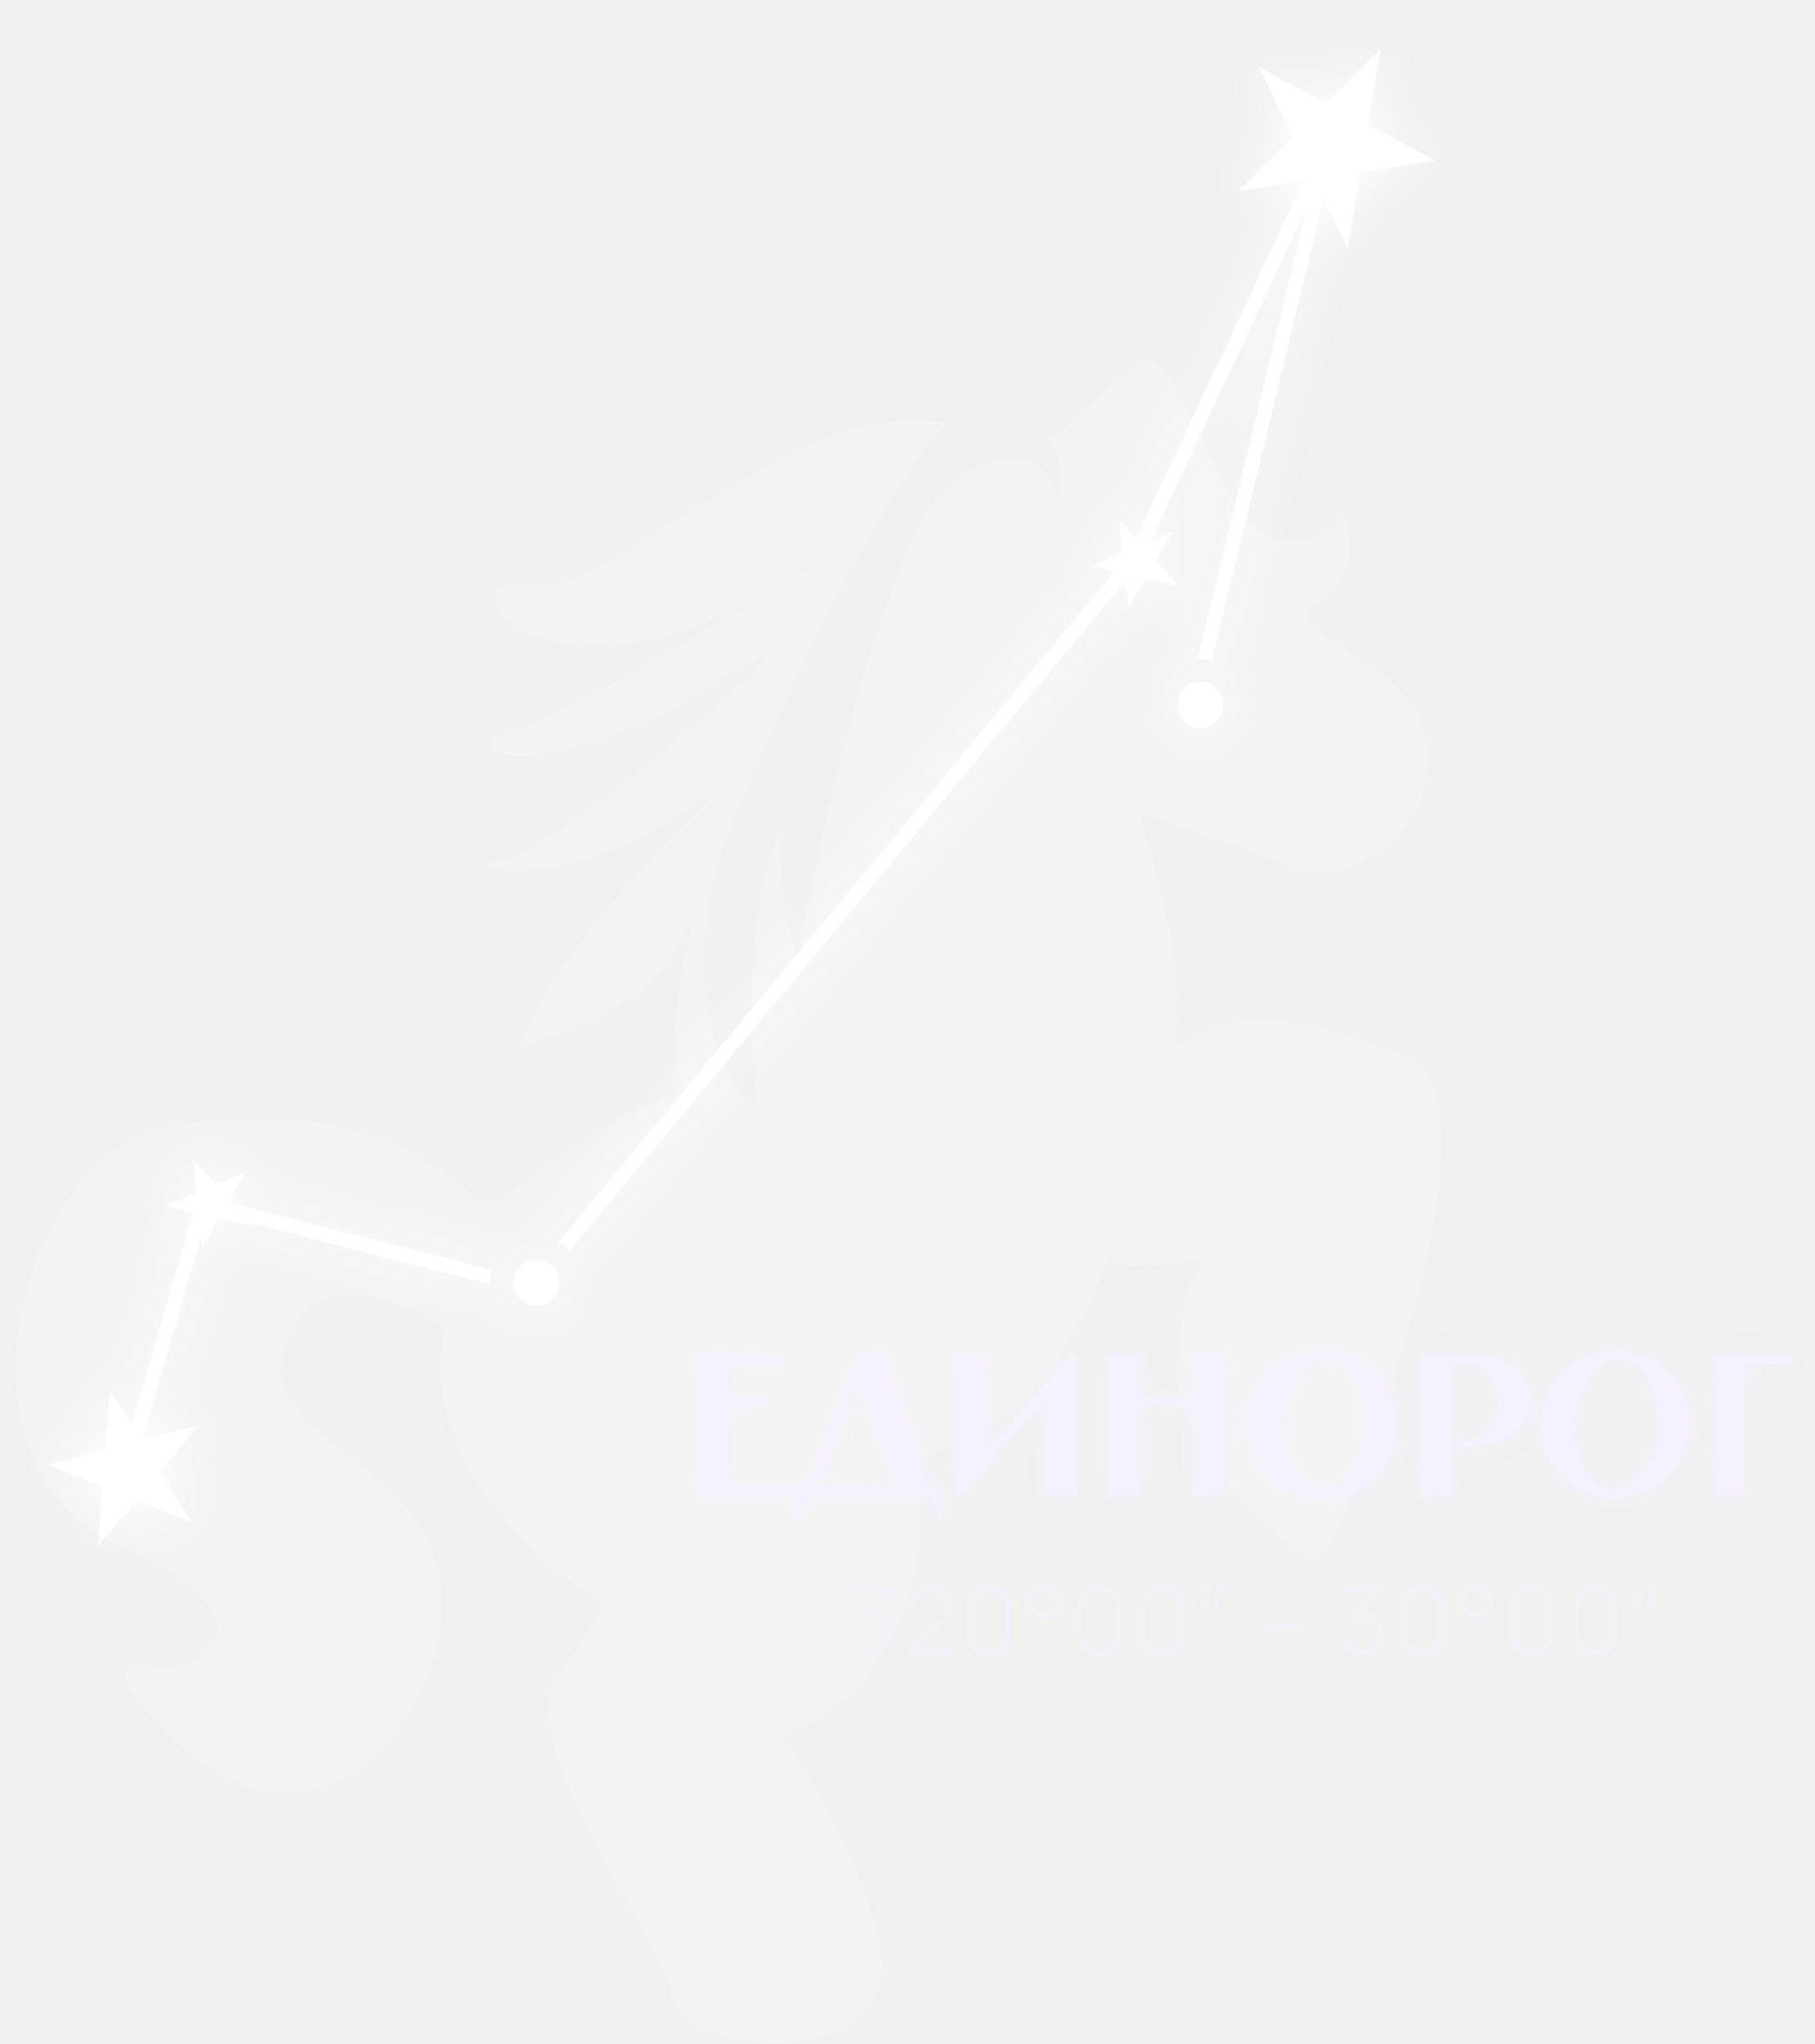
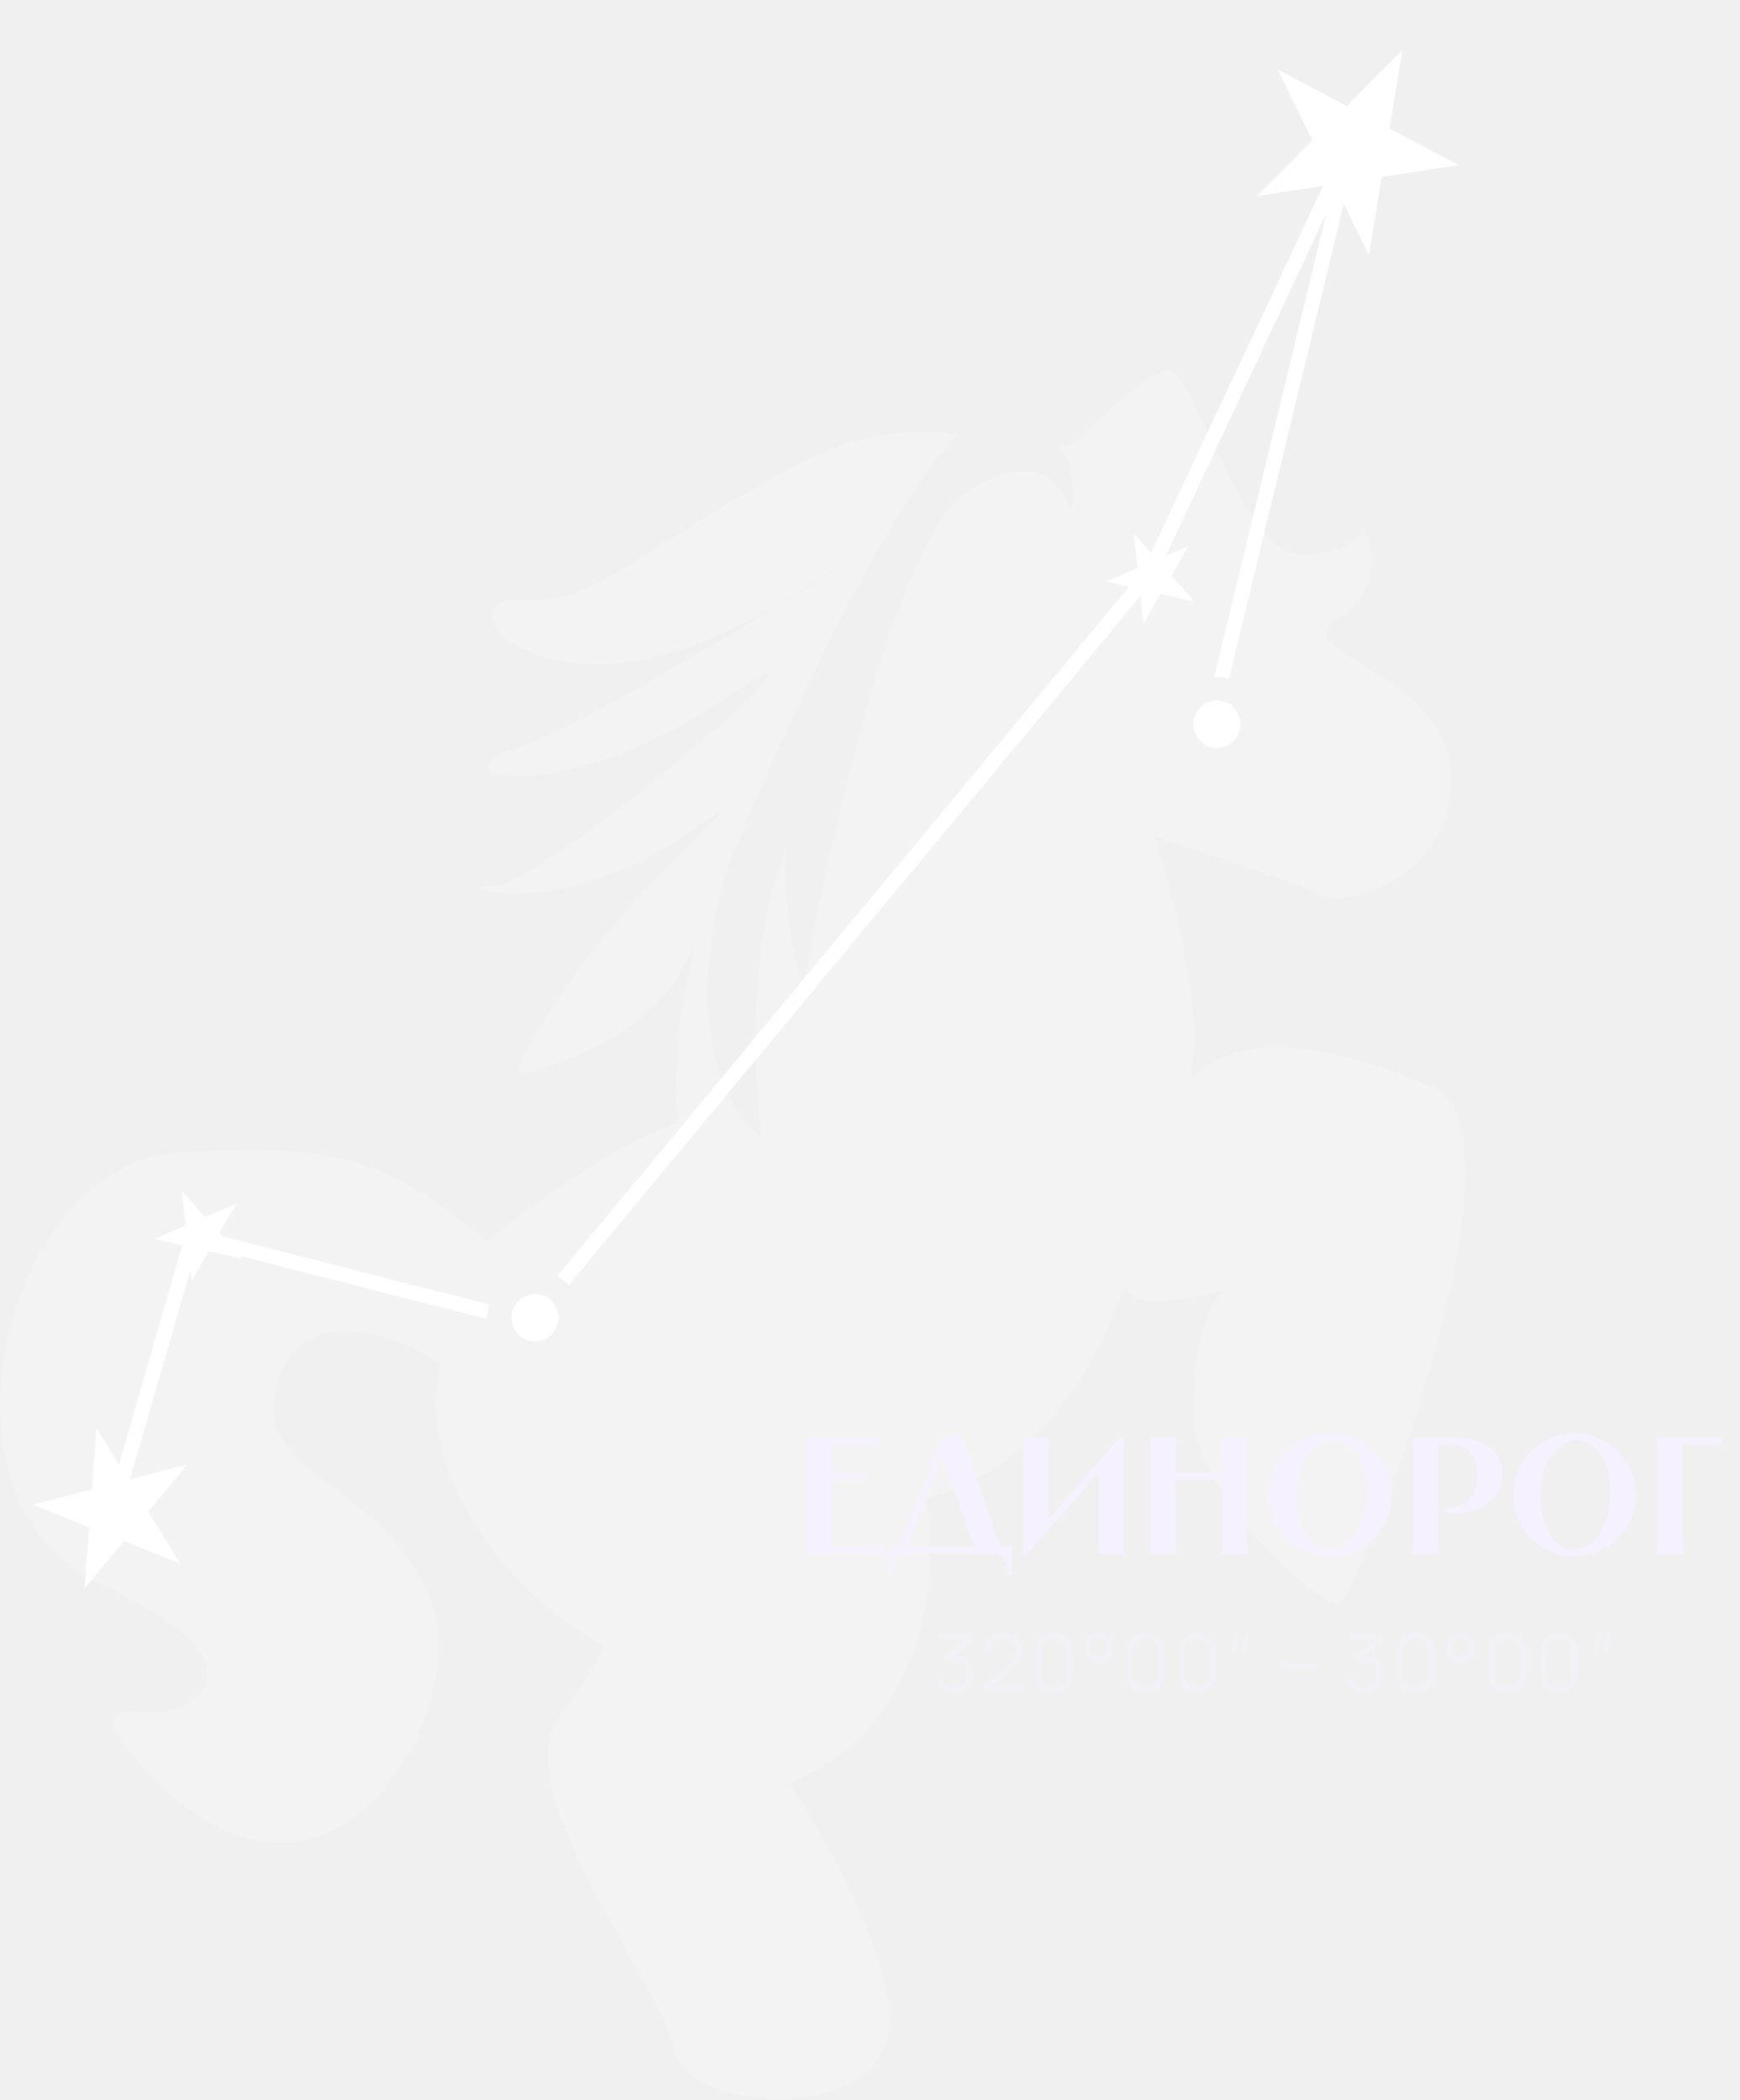
- <svg xmlns="http://www.w3.org/2000/svg" width="380" height="428" viewBox="0 0 380 428" fill="none">
-   <path opacity="0.2" d="M241.531 75.5C246.531 75.5 256.531 112.5 268.031 113C277.232 113.4 280.531 109.5 281.031 107.5C283.198 111.167 285.232 120 276.031 126C264.531 133.5 298.531 136.5 299.031 158C299.531 179.5 277.031 185 272.531 182.5C268.931 180.5 248.365 173.667 238.531 170.5C241.698 180 247.731 202.1 246.531 214.5C245.031 230 245.984 200.32 295.031 221.5C317.031 231 279.532 326.999 276.031 327C272.531 327 246.531 306.5 246.531 287C246.531 271.4 250.865 264.5 253.031 263C246.698 264.667 233.832 267 233.031 263C232.031 258 226.531 295.5 192.031 305.5C194.698 320 192.831 351.9 164.031 363.5C172.698 376.333 188.731 405.1 183.531 417.5C177.031 433 142.532 429.5 140.531 417.5C138.531 405.5 106.531 365 117.031 350.5C125.431 338.9 126.531 335.667 126.031 335.5C112.698 327.833 87.431 305.6 93.031 278C84.365 272.333 65.632 265 60.032 281C53.032 301 81.531 301.5 91.031 326C100.531 350.5 66.531 407 26.532 353C25.865 351.167 26.131 347.8 32.532 349C40.532 350.5 61.532 340.5 24.032 323C-13.469 305.5 5.032 237.5 39.032 235C73.031 232.5 83.031 237 102.531 253C110.829 246.211 129.096 232.867 141.385 228.914C139.148 204.775 149.119 184.043 142.553 197.237C135.879 210.648 117.154 217.354 108.625 219.03C121.974 186.062 168.693 152.535 142.553 170.416C116.412 188.297 93.608 180.474 104.175 180.474C114.743 180.474 184.823 119.567 150.896 142.477C116.968 165.387 90.271 158.123 108.625 152.535C126.98 146.947 210.407 92.745 163.131 122.36C115.855 151.976 92.496 121.802 108.625 122.36C124.754 122.919 125.311 117.331 163.131 96.098C176.933 88.349 188.868 86.973 198.418 88.616C183.346 104.284 162.141 150.741 151.531 177C147.365 189.833 142.932 218.8 158.531 232C156.865 220.333 155.532 192.2 163.531 173C163.198 178 163.432 190.6 167.031 201C172.198 171.5 186.032 110.1 200.031 100.5C214.031 90.9 220.198 98.833 221.531 104C222.34 100.969 222.387 95.697 219.271 91.034C220.178 90.837 221.098 90.659 222.031 90.5C226.865 85.5 237.532 75.5 241.531 75.5Z" fill="white" />
-   <g filter="url(#filter0_f_31_425)">
-     <ellipse cx="251.338" cy="147.615" rx="4.771" ry="4.854" fill="white" />
-     <path d="M42.903 250.547L103 265.899C102.704 266.839 102.539 267.838 102.532 268.876L43.57 253.812L27.973 307.915L25.09 307.085L41.09 251.585L41.493 250.187L42.903 250.547ZM279.99 29.852L253.79 138.325C252.997 138.114 252.165 138 251.307 138C251.13 138 250.953 138.004 250.779 138.014L273.584 43.593L238.89 117.637L238.809 117.811L238.686 117.958L119.247 261.943C118.546 261.224 117.737 260.613 116.847 260.138L236.253 116.189L277.173 28.863L279.99 29.852Z" fill="white" />
-     <ellipse cx="112.338" cy="268.615" rx="4.771" ry="4.854" fill="white" />
-     <path d="M234.379 108.797L239.103 114.082L245.531 111.323L242.022 117.347L246.746 122.632L239.854 121.071L236.345 127.096L235.594 120.106L228.702 118.545L235.13 115.787L234.379 108.797Z" fill="white" />
-     <path d="M40.379 242.797L45.103 248.082L51.531 245.323L48.022 251.347L52.746 256.632L45.854 255.071L42.345 261.096L41.594 254.106L34.702 252.545L41.13 249.787L40.379 242.797Z" fill="white" />
-     <path d="M41.525 298.497L33.51 308.153L40.026 318.685L28.557 314.121L20.543 323.777L21.469 311.299L10 306.735L22.041 303.588L22.968 291.111L29.483 301.643L41.525 298.497Z" fill="white" />
-     <path d="M289.101 10.251L286.498 26.205L300.607 33.652L284.89 36.064L282.288 52.018L275.177 37.555L259.46 39.967L270.782 28.616L263.671 14.154L277.779 21.602L289.101 10.251Z" fill="white" />
-   </g>
-   <ellipse cx="251.338" cy="147.615" rx="4.771" ry="4.854" fill="white" />
-   <path d="M42.903 250.547L103 265.899C102.704 266.839 102.539 267.838 102.532 268.876L43.57 253.812L27.973 307.915L25.09 307.085L41.09 251.585L41.493 250.187L42.903 250.547ZM279.99 29.852L253.79 138.325C252.997 138.114 252.165 138 251.307 138C251.13 138 250.953 138.004 250.779 138.014L273.584 43.593L238.89 117.637L238.809 117.811L238.686 117.958L119.247 261.943C118.546 261.224 117.737 260.613 116.847 260.138L236.253 116.189L277.173 28.863L279.99 29.852Z" fill="white" />
-   <ellipse cx="112.338" cy="268.615" rx="4.771" ry="4.854" fill="white" />
-   <path d="M234.379 108.797L239.103 114.082L245.531 111.323L242.022 117.347L246.746 122.632L239.854 121.071L236.345 127.096L235.594 120.106L228.702 118.545L235.13 115.787L234.379 108.797Z" fill="white" />
-   <path d="M40.379 242.797L45.103 248.082L51.531 245.323L48.022 251.347L52.746 256.632L45.854 255.071L42.345 261.096L41.594 254.106L34.702 252.545L41.13 249.787L40.379 242.797Z" fill="white" />
-   <path d="M41.525 298.497L33.51 308.153L40.026 318.685L28.557 314.121L20.543 323.777L21.469 311.299L10 306.735L22.041 303.588L22.968 291.111L29.483 301.643L41.525 298.497Z" fill="white" />
-   <path d="M289.101 10.251L286.498 26.205L300.607 33.652L284.89 36.064L282.288 52.018L275.177 37.555L259.46 39.967L270.782 28.616L263.671 14.154L277.779 21.602L289.101 10.251Z" fill="white" />
-   <g filter="url(#filter1_f_31_425)">
-     <path d="M145.745 283.877L163.968 283.877L163.968 286.041L163.801 286.041C162.72 285.625 162.095 285.625 160.015 285.625L152.194 285.625L152.194 292.739L160.723 292.739L160.723 294.486L152.194 294.486L152.194 311.253L161.555 311.253C163.76 311.253 164.259 311.211 165.341 310.962L165.507 310.962L165.507 313L145.745 313L145.745 312.834C145.912 311.752 145.953 311.253 145.953 308.632L145.953 288.246C145.953 285.625 145.912 285.126 145.745 284.044L145.745 283.877ZM179.732 283.877C181.23 283.877 183.269 283.586 184.35 282.713L194.419 311.253L197.331 311.253L197.331 318.326L196.249 318.326C195.875 313.666 195.209 313 191.423 313L172.244 313C168.458 313 167.792 313.666 167.418 318.326L166.336 318.326L166.336 311.253L169.123 311.253L179.732 283.877ZM171.037 311.253L187.803 311.253L179.816 288.287L171.037 311.253ZM199.944 283.877L206.684 283.877L206.684 284.044C206.434 285.126 206.392 285.625 206.392 288.246L206.392 304.347L224.282 283.877L225.613 283.877C225.281 285.126 225.281 285.75 225.281 292.198L225.281 308.632C225.281 311.253 225.322 311.752 225.489 312.834L225.489 313L218.749 313L218.749 312.834C218.998 311.752 219.04 311.253 219.04 308.632L219.04 292.531L201.15 313L199.819 313C200.152 311.752 200.152 311.128 200.152 309.048L200.152 288.246C200.152 285.625 200.11 285.126 199.944 284.044L199.944 283.877ZM249.68 283.877L256.42 283.877L256.42 284.044C256.253 285.126 256.212 285.625 256.212 288.246L256.212 308.632C256.212 311.253 256.253 311.752 256.42 312.834L256.42 313L249.68 313L249.68 312.834C249.93 311.752 249.971 311.253 249.971 308.632L249.971 294.486L238.322 294.486L238.322 308.632C238.322 311.253 238.364 311.752 238.613 312.834L238.613 313L231.873 313L231.873 312.834C232.04 311.752 232.081 311.253 232.081 308.632L232.081 288.246C232.081 285.625 232.04 285.126 231.873 284.044L231.873 283.877L238.613 283.877L238.613 284.044C238.364 285.126 238.322 285.625 238.322 288.246L238.322 292.739L249.971 292.739L249.971 288.246C249.971 285.625 249.93 285.126 249.68 284.044L249.68 283.877ZM277.022 313.666C268.451 313.666 261.628 306.843 261.628 298.272C261.628 289.702 268.451 282.879 277.022 282.879C285.592 282.879 292.415 289.702 292.415 298.272C292.415 306.843 285.592 313.666 277.022 313.666ZM268.535 298.896C268.535 306.593 271.946 311.918 276.855 311.918C282.888 311.918 286.008 304.596 286.008 297.565C286.008 289.993 282.555 284.626 277.604 284.626C271.655 284.626 268.535 291.907 268.535 298.896ZM308.383 283.877C315.581 283.877 320.115 287.331 320.115 293.072C320.115 299.562 314.208 302.89 308.009 302.89C307.26 302.89 306.469 302.807 305.72 302.724L305.72 301.476L306.261 301.476C310.713 301.476 313.875 298.522 313.875 293.405C313.875 288.412 311.462 285.625 307.01 285.625L304.056 285.625L304.056 308.632C304.056 311.253 304.098 311.752 304.264 312.834L304.264 313L297.608 313L297.608 312.834C297.774 311.752 297.816 311.253 297.816 308.632L297.816 288.246C297.816 285.625 297.774 285.126 297.608 284.044L297.608 283.877L308.383 283.877ZM338.206 313.666C329.635 313.666 322.812 306.843 322.812 298.272C322.812 289.702 329.635 282.879 338.206 282.879C346.776 282.879 353.599 289.702 353.599 298.272C353.599 306.843 346.776 313.666 338.206 313.666ZM329.718 298.896C329.718 306.593 333.13 311.918 338.039 311.918C344.072 311.918 347.192 304.596 347.192 297.565C347.192 289.993 343.739 284.626 338.788 284.626C332.839 284.626 329.718 291.907 329.718 298.896ZM358.792 283.877L375.225 283.877L375.225 285.916L375.059 285.916C373.977 285.666 373.478 285.625 371.273 285.625L365.24 285.625L365.24 308.632C365.24 311.253 365.282 311.752 365.531 312.834L365.531 313L358.792 313L358.792 312.834C358.958 311.752 359 311.253 359 308.632L359 288.246C359 285.625 358.958 285.126 358.792 284.044L358.792 283.877Z" fill="#F6F1FF" />
-   </g>
-   <path d="M145.745 283.877L163.968 283.877L163.968 286.041L163.801 286.041C162.72 285.625 162.095 285.625 160.015 285.625L152.194 285.625L152.194 292.739L160.723 292.739L160.723 294.486L152.194 294.486L152.194 311.253L161.555 311.253C163.76 311.253 164.259 311.211 165.341 310.962L165.507 310.962L165.507 313L145.745 313L145.745 312.834C145.912 311.752 145.953 311.253 145.953 308.632L145.953 288.246C145.953 285.625 145.912 285.126 145.745 284.044L145.745 283.877ZM179.732 283.877C181.23 283.877 183.269 283.586 184.35 282.713L194.419 311.253L197.331 311.253L197.331 318.326L196.249 318.326C195.875 313.666 195.209 313 191.423 313L172.244 313C168.458 313 167.792 313.666 167.418 318.326L166.336 318.326L166.336 311.253L169.123 311.253L179.732 283.877ZM171.037 311.253L187.803 311.253L179.816 288.287L171.037 311.253ZM199.944 283.877L206.684 283.877L206.684 284.044C206.434 285.126 206.392 285.625 206.392 288.246L206.392 304.347L224.282 283.877L225.613 283.877C225.281 285.126 225.281 285.75 225.281 292.198L225.281 308.632C225.281 311.253 225.322 311.752 225.489 312.834L225.489 313L218.749 313L218.749 312.834C218.998 311.752 219.04 311.253 219.04 308.632L219.04 292.531L201.15 313L199.819 313C200.152 311.752 200.152 311.128 200.152 309.048L200.152 288.246C200.152 285.625 200.11 285.126 199.944 284.044L199.944 283.877ZM249.68 283.877L256.42 283.877L256.42 284.044C256.253 285.126 256.212 285.625 256.212 288.246L256.212 308.632C256.212 311.253 256.253 311.752 256.42 312.834L256.42 313L249.68 313L249.68 312.834C249.93 311.752 249.971 311.253 249.971 308.632L249.971 294.486L238.322 294.486L238.322 308.632C238.322 311.253 238.364 311.752 238.613 312.834L238.613 313L231.873 313L231.873 312.834C232.04 311.752 232.081 311.253 232.081 308.632L232.081 288.246C232.081 285.625 232.04 285.126 231.873 284.044L231.873 283.877L238.613 283.877L238.613 284.044C238.364 285.126 238.322 285.625 238.322 288.246L238.322 292.739L249.971 292.739L249.971 288.246C249.971 285.625 249.93 285.126 249.68 284.044L249.68 283.877ZM277.022 313.666C268.451 313.666 261.628 306.843 261.628 298.272C261.628 289.702 268.451 282.879 277.022 282.879C285.592 282.879 292.415 289.702 292.415 298.272C292.415 306.843 285.592 313.666 277.022 313.666ZM268.535 298.896C268.535 306.593 271.946 311.918 276.855 311.918C282.888 311.918 286.008 304.596 286.008 297.565C286.008 289.993 282.555 284.626 277.604 284.626C271.655 284.626 268.535 291.907 268.535 298.896ZM308.383 283.877C315.581 283.877 320.115 287.331 320.115 293.072C320.115 299.562 314.208 302.89 308.009 302.89C307.26 302.89 306.469 302.807 305.72 302.724L305.72 301.476L306.261 301.476C310.713 301.476 313.875 298.522 313.875 293.405C313.875 288.412 311.462 285.625 307.01 285.625L304.056 285.625L304.056 308.632C304.056 311.253 304.098 311.752 304.264 312.834L304.264 313L297.608 313L297.608 312.834C297.774 311.752 297.816 311.253 297.816 308.632L297.816 288.246C297.816 285.625 297.774 285.126 297.608 284.044L297.608 283.877L308.383 283.877ZM338.206 313.666C329.635 313.666 322.812 306.843 322.812 298.272C322.812 289.702 329.635 282.879 338.206 282.879C346.776 282.879 353.599 289.702 353.599 298.272C353.599 306.843 346.776 313.666 338.206 313.666ZM329.718 298.896C329.718 306.593 333.13 311.918 338.039 311.918C344.072 311.918 347.192 304.596 347.192 297.565C347.192 289.993 343.739 284.626 338.788 284.626C332.839 284.626 329.718 291.907 329.718 298.896ZM358.792 283.877L375.225 283.877L375.225 285.916L375.059 285.916C373.977 285.666 373.478 285.625 371.273 285.625L365.24 285.625L365.24 308.632C365.24 311.253 365.282 311.752 365.531 312.834L365.531 313L358.792 313L358.792 312.834C358.958 311.752 359 311.253 359 308.632L359 288.246C359 285.625 358.958 285.126 358.792 284.044L358.792 283.877Z" fill="#F6F1FF" />
-   <path opacity="0.5" d="M182.205 346.88C180.054 346.88 178.325 345.674 177.712 343.714L179.119 343.292C179.602 344.729 180.798 345.483 182.185 345.453C184.115 345.413 185.291 344.116 185.291 342.176C185.291 340.205 184.035 338.898 182.165 338.898C181.642 338.898 181.029 339.059 180.536 339.301L179.793 338.124L184.759 333.53L178.285 333.53L178.285 332.113L186.649 332.113L186.649 333.55L182.416 337.602C185.04 337.582 186.819 339.471 186.819 342.176C186.819 344.96 184.869 346.88 182.205 346.88ZM189.83 346.579L189.84 345.232L196.384 339.321C197.5 338.315 197.782 337.431 197.782 336.425C197.782 334.636 196.405 333.229 194.625 333.229C192.775 333.229 191.408 334.716 191.428 336.415L189.92 336.415C189.92 333.772 191.961 331.811 194.645 331.811C197.279 331.811 199.28 333.852 199.28 336.435C199.28 338.255 198.636 339.26 197.229 340.517L192.082 345.161L199.28 345.161L199.28 346.579L189.83 346.579ZM207.228 346.89C204.544 346.89 202.503 344.85 202.503 342.166L202.503 336.536C202.503 333.852 204.544 331.811 207.228 331.811C209.912 331.811 211.953 333.852 211.953 336.536L211.953 342.166C211.953 344.85 209.912 346.89 207.228 346.89ZM207.228 345.463C209.007 345.463 210.455 344.015 210.455 342.236L210.455 336.466C210.455 334.676 209.007 333.229 207.228 333.229C205.448 333.229 204.001 334.676 204.001 336.466L204.001 342.236C204.001 344.015 205.448 345.463 207.228 345.463ZM218.393 339.049C216.403 339.049 214.774 337.441 214.774 335.43C214.774 333.46 216.463 331.811 218.393 331.811C220.384 331.811 222.012 333.42 222.012 335.43C222.012 337.441 220.384 339.049 218.393 339.049ZM218.393 337.712C219.63 337.712 220.675 336.667 220.675 335.43C220.675 334.194 219.63 333.148 218.393 333.148C217.157 333.148 216.111 334.194 216.111 335.43C216.111 336.667 217.157 337.712 218.393 337.712ZM230.159 346.89C227.475 346.89 225.434 344.85 225.434 342.166L225.434 336.536C225.434 333.852 227.475 331.811 230.159 331.811C232.843 331.811 234.884 333.852 234.884 336.536L234.884 342.166C234.884 344.85 232.843 346.89 230.159 346.89ZM230.159 345.463C231.938 345.463 233.386 344.015 233.386 342.236L233.386 336.466C233.386 334.676 231.938 333.229 230.159 333.229C228.38 333.229 226.932 334.676 226.932 336.466L226.932 342.236C226.932 344.015 228.38 345.463 230.159 345.463ZM243.235 346.89C240.551 346.89 238.51 344.85 238.51 342.166L238.51 336.536C238.51 333.852 240.551 331.811 243.235 331.811C245.919 331.811 247.96 333.852 247.96 336.536L247.96 342.166C247.96 344.85 245.919 346.89 243.235 346.89ZM243.235 345.463C245.014 345.463 246.462 344.015 246.462 342.236L246.462 336.466C246.462 334.676 245.014 333.229 243.235 333.229C241.456 333.229 240.008 334.676 240.008 336.466L240.008 342.236C240.008 344.015 241.456 345.463 243.235 345.463ZM252.45 331.982L253.938 331.982L252.531 336.807L251.515 336.807L252.45 331.982ZM255.004 331.982L256.492 331.982L255.084 336.807L254.069 336.807L255.004 331.982ZM264.499 340.889L264.499 339.622L272.943 339.622L272.943 340.889L264.499 340.889ZM285.082 346.88C282.931 346.88 281.201 345.674 280.588 343.714L281.996 343.292C282.478 344.729 283.674 345.483 285.062 345.453C286.992 345.413 288.168 344.116 288.168 342.176C288.168 340.205 286.911 338.898 285.042 338.898C284.519 338.898 283.906 339.059 283.413 339.301L282.669 338.124L287.635 333.53L281.161 333.53L281.161 332.113L289.525 332.113L289.525 333.55L285.293 337.602C287.917 337.581 289.696 339.471 289.696 342.176C289.696 344.96 287.746 346.88 285.082 346.88ZM297.834 346.89C295.149 346.89 293.109 344.85 293.109 342.166L293.109 336.536C293.109 333.852 295.149 331.811 297.834 331.811C300.518 331.811 302.558 333.852 302.558 336.536L302.558 342.166C302.558 344.85 300.518 346.89 297.834 346.89ZM297.834 345.463C299.613 345.463 301.06 344.015 301.06 342.236L301.06 336.466C301.06 334.676 299.613 333.229 297.834 333.229C296.054 333.229 294.607 334.676 294.607 336.466L294.607 342.236C294.607 344.015 296.054 345.463 297.834 345.463ZM308.999 339.049C307.009 339.049 305.38 337.441 305.38 335.43C305.38 333.46 307.069 331.811 308.999 331.811C310.99 331.811 312.618 333.42 312.618 335.43C312.618 337.441 310.99 339.049 308.999 339.049ZM308.999 337.712C310.236 337.712 311.281 336.667 311.281 335.43C311.281 334.194 310.236 333.148 308.999 333.148C307.763 333.148 306.717 334.194 306.717 335.43C306.717 336.667 307.763 337.712 308.999 337.712ZM320.765 346.89C318.081 346.89 316.04 344.85 316.04 342.166L316.04 336.536C316.04 333.852 318.081 331.811 320.765 331.811C323.449 331.811 325.49 333.852 325.49 336.536L325.49 342.166C325.49 344.85 323.449 346.89 320.765 346.89ZM320.765 345.463C322.544 345.463 323.992 344.015 323.992 342.236L323.992 336.466C323.992 334.676 322.544 333.229 320.765 333.229C318.986 333.229 317.538 334.676 317.538 336.466L317.538 342.236C317.538 344.015 318.986 345.463 320.765 345.463ZM333.841 346.89C331.157 346.89 329.116 344.85 329.116 342.166L329.116 336.536C329.116 333.852 331.157 331.811 333.841 331.811C336.525 331.811 338.566 333.852 338.566 336.536L338.566 342.166C338.566 344.85 336.525 346.89 333.841 346.89ZM333.841 345.463C335.62 345.463 337.068 344.015 337.068 342.236L337.068 336.466C337.068 334.676 335.62 333.229 333.841 333.229C332.061 333.229 330.614 334.676 330.614 336.466L330.614 342.236C330.614 344.015 332.061 345.463 333.841 345.463ZM343.056 331.982L344.544 331.982L343.137 336.807L342.121 336.807L343.056 331.982ZM345.61 331.982L347.097 331.982L345.69 336.807L344.675 336.807L345.61 331.982Z" fill="#F6F1FF" />
-   <defs>
-     <filter id="filter0_f_31_425" x="0" y="0.251" width="310.607" height="333.526" filterUnits="userSpaceOnUse" color-interpolation-filters="sRGB">
-       <feFlood flood-opacity="0" result="BackgroundImageFix" />
-       <feBlend mode="normal" in="SourceGraphic" in2="BackgroundImageFix" result="shape" />
-       <feGaussianBlur stdDeviation="5" result="effect1_foregroundBlur_31_425" />
-     </filter>
-     <filter id="filter1_f_31_425" x="141.745" y="278.712" width="237.48" height="43.613" filterUnits="userSpaceOnUse" color-interpolation-filters="sRGB">
-       <feFlood flood-opacity="0" result="BackgroundImageFix" />
-       <feBlend mode="normal" in="SourceGraphic" in2="BackgroundImageFix" result="shape" />
-       <feGaussianBlur stdDeviation="2" result="effect1_foregroundBlur_31_425" />
-     </filter>
-   </defs>
+ <svg xmlns="http://www.w3.org/2000/svg" width="260" height="314" viewBox="0 0 260 314" fill="none">
+   <path opacity="0.2" d="M174.743 55.381C178.411 55.383 185.746 82.521 194.181 82.888C200.929 83.181 203.35 80.321 203.717 78.854C205.306 81.543 206.798 88.023 200.05 92.424C191.614 97.925 216.554 100.126 216.921 115.897C217.287 131.667 200.783 135.701 197.482 133.867C194.842 132.4 179.755 127.389 172.542 125.066C174.865 132.034 179.29 148.245 178.41 157.341C177.31 168.709 178.009 146.939 213.986 162.475C230.122 169.443 202.62 239.851 200.05 239.862C197.482 239.862 178.41 224.824 178.41 210.521C178.41 199.078 181.589 194.017 183.178 192.916C178.533 194.139 169.095 195.85 168.508 192.916C167.774 189.25 163.739 216.756 138.433 224.091C140.389 234.727 139.02 258.126 117.894 266.635C124.251 276.049 136.012 297.15 132.198 306.245C127.43 317.615 102.124 315.048 100.657 306.245C99.19 297.443 75.718 267.736 83.42 257.1C89.578 248.595 90.387 246.221 90.021 246.097C80.241 240.473 61.708 224.164 65.815 203.919C59.458 199.763 45.716 194.383 41.608 206.119C36.474 220.79 57.379 221.157 64.347 239.128C71.316 257.099 46.377 298.543 17.036 258.933C16.547 257.588 16.742 255.119 21.436 255.999C27.305 257.099 42.708 249.764 15.202 236.928C-12.305 224.091 1.265 174.212 26.205 172.378C51.144 170.544 58.479 173.845 72.783 185.581C78.87 180.601 92.269 170.813 101.283 167.913C99.642 150.206 106.956 135 102.139 144.678C97.244 154.515 83.508 159.434 77.253 160.663C87.044 136.481 121.314 111.888 102.139 125.004C82.965 138.12 66.237 132.382 73.989 132.382C81.741 132.381 133.145 87.706 108.26 104.51C83.373 121.315 63.79 115.987 77.253 111.888C90.716 107.789 151.912 68.031 117.234 89.754C82.556 111.477 65.422 89.344 77.253 89.754C89.084 90.164 89.492 86.065 117.234 70.49C127.359 64.805 136.113 63.796 143.119 65.001C132.063 76.493 116.508 110.571 108.725 129.833C105.669 139.247 102.417 160.494 113.86 170.177C112.638 161.619 111.66 140.983 117.528 126.9C117.284 130.567 117.454 139.809 120.094 147.438C123.884 125.799 134.032 80.761 144.302 73.719C154.571 66.677 159.094 72.496 160.072 76.286C160.665 74.063 160.699 70.196 158.413 66.776C159.079 66.631 159.754 66.501 160.439 66.384C163.985 62.716 171.809 55.381 174.743 55.381Z" fill="white" />
+   <ellipse cx="181.936" cy="108.279" rx="3.5" ry="3.561" fill="white" />
+   <path d="M29.044 183.781L73.126 195.043C72.909 195.732 72.789 196.465 72.784 197.227L29.534 186.177L18.093 225.863L15.978 225.253L27.714 184.542L28.01 183.517L29.044 183.781ZM202.953 21.898L183.735 101.464C183.153 101.309 182.542 101.227 181.913 101.227C181.783 101.227 181.653 101.23 181.525 101.237L198.254 31.975L172.805 86.289L172.746 86.416L172.656 86.525L85.044 192.142C84.53 191.614 83.936 191.166 83.284 190.817L170.871 85.228L200.887 21.172L202.953 21.898Z" fill="white" />
+   <ellipse cx="79.976" cy="197.035" rx="3.5" ry="3.561" fill="white" />
+   <path d="M169.496 79.805L172.961 83.681L177.677 81.658L175.103 86.077L178.568 89.953L173.512 88.808L170.938 93.228L170.387 88.101L165.332 86.956L170.047 84.932L169.496 79.805Z" fill="white" />
+   <path d="M27.193 178.097L30.658 181.973L35.373 179.95L32.799 184.369L36.264 188.245L31.209 187.1L28.634 191.519L28.084 186.392L23.028 185.247L27.744 183.224L27.193 178.097Z" fill="white" />
+   <path d="M28.033 218.954L22.154 226.037L26.934 233.763L18.521 230.414L12.642 237.497L13.322 228.345L4.909 224.996L13.742 222.688L14.421 213.536L19.2 221.262L28.033 218.954Z" fill="white" />
+   <path d="M209.635 7.519L207.727 19.222L218.075 24.685L206.547 26.454L204.638 38.156L199.422 27.547L187.893 29.317L196.198 20.991L190.982 10.382L201.331 15.845L209.635 7.519Z" fill="white" />
+   <path d="M120.521 214.939L131.397 214.939L131.397 216.23L131.298 216.23C130.652 215.982 130.28 215.982 129.038 215.982L124.37 215.982L124.37 220.228L129.46 220.228L129.46 221.27L124.37 221.27L124.37 231.277L129.957 231.277C131.273 231.277 131.571 231.252 132.216 231.103L132.316 231.103L132.316 232.32L120.521 232.32L120.521 232.221C120.621 231.575 120.646 231.277 120.646 229.713L120.646 217.546C120.646 215.982 120.621 215.684 120.521 215.038L120.521 214.939ZM140.806 214.939C141.699 214.939 142.916 214.765 143.562 214.244L149.571 231.277L151.309 231.277L151.309 235.498L150.663 235.498C150.44 232.717 150.042 232.32 147.783 232.32L136.336 232.32C134.077 232.32 133.679 232.717 133.456 235.498L132.81 235.498L132.81 231.277L134.474 231.277L140.806 214.939ZM135.616 231.277L145.623 231.277L140.855 217.571L135.616 231.277ZM152.868 214.939L156.891 214.939L156.891 215.038C156.742 215.684 156.717 215.982 156.717 217.546L156.717 227.155L167.394 214.939L168.188 214.939C167.99 215.684 167.99 216.056 167.99 219.905L167.99 229.713C167.99 231.277 168.014 231.575 168.114 232.22L168.114 232.32L164.091 232.32L164.091 232.22C164.24 231.575 164.265 231.277 164.265 229.713L164.265 220.103L153.588 232.32L152.794 232.32C152.992 231.575 152.992 231.202 152.992 229.961L152.992 217.546C152.992 215.982 152.967 215.684 152.868 215.038L152.868 214.939ZM182.552 214.939L186.574 214.939L186.574 215.038C186.475 215.684 186.45 215.982 186.45 217.546L186.45 229.713C186.45 231.277 186.475 231.575 186.574 232.22L186.574 232.32L182.552 232.32L182.552 232.22C182.701 231.575 182.725 231.277 182.725 229.713L182.725 221.27L175.773 221.27L175.773 229.713C175.773 231.277 175.798 231.575 175.947 232.22L175.947 232.32L171.924 232.32L171.924 232.22C172.024 231.575 172.049 231.277 172.049 229.713L172.049 217.546C172.049 215.982 172.024 215.684 171.924 215.038L171.924 214.939L175.947 214.939L175.947 215.038C175.798 215.684 175.773 215.982 175.773 217.546L175.773 220.228L182.725 220.228L182.725 217.546C182.725 215.982 182.701 215.684 182.552 215.038L182.552 214.939ZM198.87 232.717C193.755 232.717 189.683 228.645 189.683 223.53C189.683 218.415 193.755 214.343 198.87 214.343C203.985 214.343 208.057 218.415 208.057 223.53C208.057 228.645 203.985 232.717 198.87 232.717ZM193.804 223.902C193.804 228.496 195.841 231.674 198.77 231.674C202.371 231.674 204.233 227.304 204.233 223.108C204.233 218.589 202.172 215.386 199.217 215.386C195.667 215.386 193.804 219.731 193.804 223.902ZM217.587 214.939C221.882 214.939 224.589 217 224.589 220.426C224.589 224.3 221.063 226.286 217.363 226.286C216.916 226.286 216.445 226.236 215.998 226.187L215.998 225.442L216.32 225.442C218.977 225.442 220.864 223.679 220.864 220.625C220.864 217.645 219.424 215.982 216.767 215.982L215.004 215.982L215.004 229.713C215.004 231.277 215.029 231.575 215.129 232.22L215.129 232.32L211.156 232.32L211.156 232.22C211.255 231.575 211.28 231.277 211.28 229.713L211.28 217.546C211.28 215.982 211.255 215.684 211.156 215.038L211.156 214.939L217.587 214.939ZM235.385 232.717C230.27 232.717 226.198 228.645 226.198 223.53C226.198 218.415 230.27 214.343 235.385 214.343C240.5 214.343 244.572 218.415 244.572 223.53C244.572 228.645 240.5 232.717 235.385 232.717ZM230.32 223.902C230.32 228.496 232.356 231.674 235.286 231.674C238.886 231.674 240.749 227.304 240.749 223.108C240.749 218.589 238.688 215.386 235.733 215.386C232.182 215.386 230.32 219.731 230.32 223.902ZM247.671 214.939L257.479 214.939L257.479 216.155L257.38 216.155C256.734 216.006 256.436 215.982 255.12 215.982L251.52 215.982L251.52 229.713C251.52 231.277 251.545 231.575 251.694 232.22L251.694 232.32L247.671 232.32L247.671 232.22C247.771 231.575 247.796 231.277 247.796 229.713L247.796 217.546C247.796 215.982 247.771 215.684 247.671 215.038L247.671 214.939Z" fill="#F6F1FF" />
+   <path opacity="0.5" d="M142.628 253.135C141.344 253.135 140.312 252.415 139.946 251.245L140.786 250.993C141.074 251.851 141.788 252.301 142.616 252.283C143.768 252.259 144.47 251.485 144.47 250.327C144.47 249.151 143.72 248.371 142.604 248.371C142.292 248.371 141.926 248.467 141.632 248.611L141.188 247.909L144.152 245.167L140.288 245.167L140.288 244.321L145.28 244.321L145.28 245.179L142.754 247.597C144.32 247.585 145.382 248.713 145.382 250.327C145.382 251.989 144.218 253.135 142.628 253.135ZM147.179 252.955L147.185 252.151L151.091 248.623C151.757 248.023 151.925 247.495 151.925 246.895C151.925 245.827 151.103 244.987 150.041 244.987C148.937 244.987 148.121 245.875 148.133 246.889L147.233 246.889C147.233 245.311 148.451 244.141 150.053 244.141C151.625 244.141 152.819 245.359 152.819 246.901C152.819 247.987 152.435 248.587 151.595 249.337L148.523 252.109L152.819 252.109L152.819 252.955L147.179 252.955ZM157.563 253.141C155.961 253.141 154.743 251.923 154.743 250.321L154.743 246.961C154.743 245.359 155.961 244.141 157.563 244.141C159.165 244.141 160.383 245.359 160.383 246.961L160.383 250.321C160.383 251.923 159.165 253.141 157.563 253.141ZM157.563 252.289C158.625 252.289 159.489 251.425 159.489 250.363L159.489 246.919C159.489 245.851 158.625 244.987 157.563 244.987C156.501 244.987 155.637 245.851 155.637 246.919L155.637 250.363C155.637 251.425 156.501 252.289 157.563 252.289ZM164.227 248.461C163.039 248.461 162.067 247.501 162.067 246.301C162.067 245.125 163.075 244.141 164.227 244.141C165.415 244.141 166.387 245.101 166.387 246.301C166.387 247.501 165.415 248.461 164.227 248.461ZM164.227 247.663C164.965 247.663 165.589 247.039 165.589 246.301C165.589 245.563 164.965 244.939 164.227 244.939C163.489 244.939 162.865 245.563 162.865 246.301C162.865 247.039 163.489 247.663 164.227 247.663ZM171.25 253.141C169.648 253.141 168.43 251.923 168.43 250.321L168.43 246.961C168.43 245.359 169.648 244.141 171.25 244.141C172.852 244.141 174.07 245.359 174.07 246.961L174.07 250.321C174.07 251.923 172.852 253.141 171.25 253.141ZM171.25 252.289C172.312 252.289 173.176 251.425 173.176 250.363L173.176 246.919C173.176 245.851 172.312 244.987 171.25 244.987C170.188 244.987 169.324 245.851 169.324 246.919L169.324 250.363C169.324 251.425 170.188 252.289 171.25 252.289ZM179.054 253.141C177.452 253.141 176.234 251.923 176.234 250.321L176.234 246.961C176.234 245.359 177.452 244.141 179.054 244.141C180.656 244.141 181.874 245.359 181.874 246.961L181.874 250.321C181.874 251.923 180.656 253.141 179.054 253.141ZM179.054 252.289C180.116 252.289 180.98 251.425 180.98 250.363L180.98 246.919C180.98 245.851 180.116 244.987 179.054 244.987C177.992 244.987 177.128 245.851 177.128 246.919L177.128 250.363C177.128 251.425 177.992 252.289 179.054 252.289ZM184.554 244.243L185.442 244.243L184.602 247.123L183.996 247.123L184.554 244.243ZM186.078 244.243L186.966 244.243L186.126 247.123L185.52 247.123L186.078 244.243ZM191.745 249.559L191.745 248.803L196.785 248.803L196.785 249.559L191.745 249.559ZM204.03 253.135C202.746 253.135 201.714 252.415 201.348 251.245L202.188 250.993C202.476 251.851 203.19 252.301 204.018 252.283C205.17 252.259 205.872 251.485 205.872 250.327C205.872 249.151 205.122 248.371 204.006 248.371C203.694 248.371 203.328 248.467 203.034 248.611L202.59 247.909L205.554 245.167L201.69 245.167L201.69 244.321L206.682 244.321L206.682 245.179L204.156 247.597C205.722 247.585 206.784 248.713 206.784 250.327C206.784 251.989 205.62 253.135 204.03 253.135ZM211.641 253.141C210.039 253.141 208.821 251.923 208.821 250.321L208.821 246.961C208.821 245.359 210.039 244.141 211.641 244.141C213.243 244.141 214.461 245.359 214.461 246.961L214.461 250.321C214.461 251.923 213.243 253.141 211.641 253.141ZM211.641 252.289C212.703 252.289 213.567 251.425 213.567 250.363L213.567 246.919C213.567 245.851 212.703 244.987 211.641 244.987C210.579 244.987 209.715 245.851 209.715 246.919L209.715 250.363C209.715 251.425 210.579 252.289 211.641 252.289ZM218.305 248.461C217.117 248.461 216.145 247.501 216.145 246.301C216.145 245.125 217.153 244.141 218.305 244.141C219.493 244.141 220.465 245.101 220.465 246.301C220.465 247.501 219.493 248.461 218.305 248.461ZM218.305 247.663C219.043 247.663 219.667 247.039 219.667 246.301C219.667 245.563 219.043 244.939 218.305 244.939C217.567 244.939 216.943 245.563 216.943 246.301C216.943 247.039 217.567 247.663 218.305 247.663ZM225.327 253.141C223.725 253.141 222.507 251.923 222.507 250.321L222.507 246.961C222.507 245.359 223.725 244.141 225.327 244.141C226.929 244.141 228.147 245.359 228.147 246.961L228.147 250.321C228.147 251.923 226.929 253.141 225.327 253.141ZM225.327 252.289C226.389 252.289 227.253 251.425 227.253 250.363L227.253 246.919C227.253 245.851 226.389 244.987 225.327 244.987C224.265 244.987 223.401 245.851 223.401 246.919L223.401 250.363C223.401 251.425 224.265 252.289 225.327 252.289ZM233.132 253.141C231.53 253.141 230.312 251.923 230.312 250.321L230.312 246.961C230.312 245.359 231.53 244.141 233.132 244.141C234.734 244.141 235.952 245.359 235.952 246.961L235.952 250.321C235.952 251.923 234.734 253.141 233.132 253.141ZM233.132 252.289C234.194 252.289 235.058 251.425 235.058 250.363L235.058 246.919C235.058 245.851 234.194 244.987 233.132 244.987C232.07 244.987 231.206 245.851 231.206 246.919L231.206 250.363C231.206 251.425 232.07 252.289 233.132 252.289ZM238.632 244.243L239.52 244.243L238.68 247.123L238.074 247.123L238.632 244.243ZM240.156 244.243L241.044 244.243L240.204 247.123L239.598 247.123L240.156 244.243Z" fill="#F6F1FF" />
</svg>
